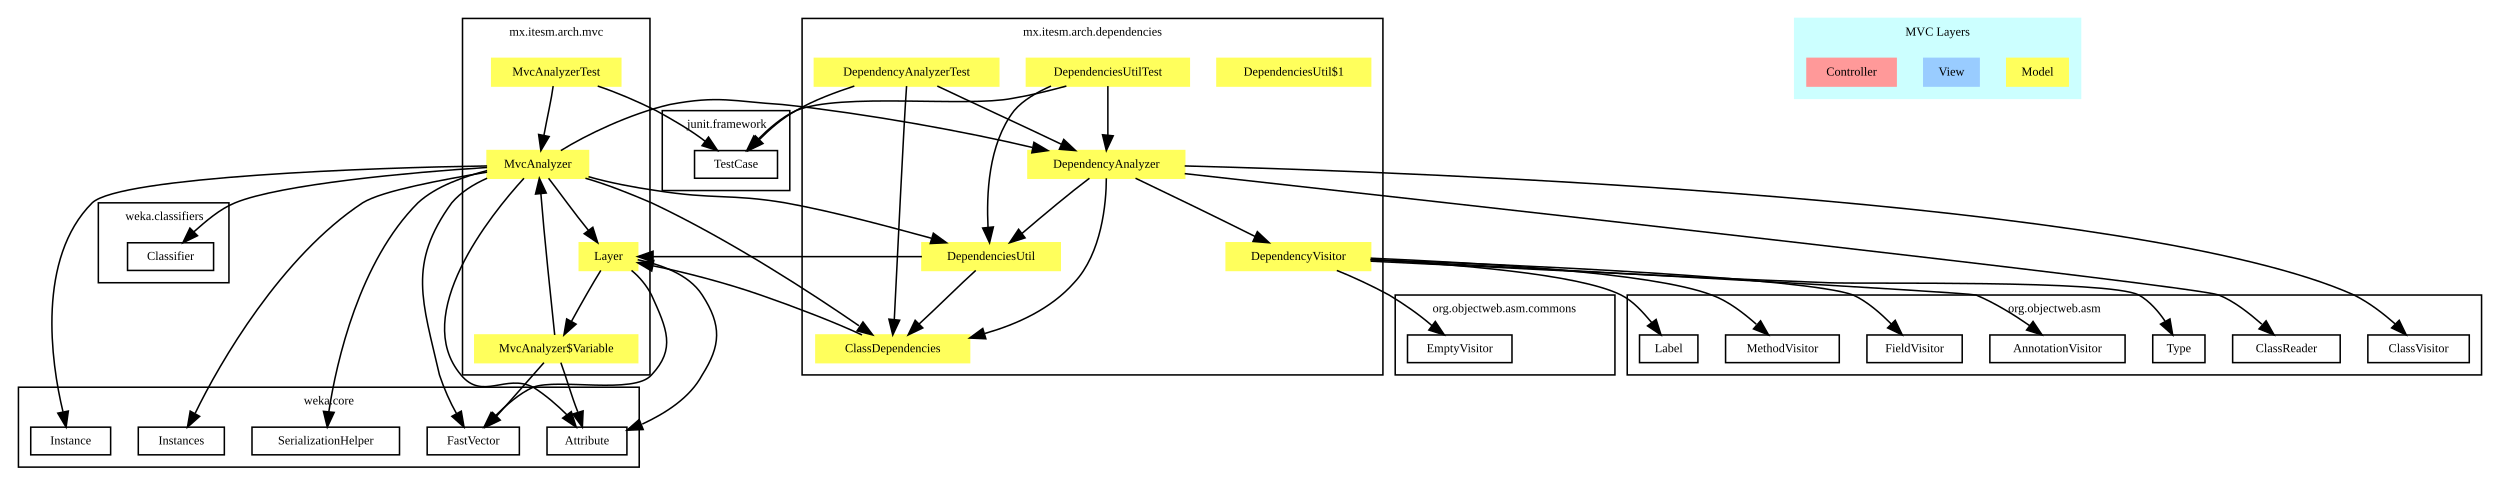
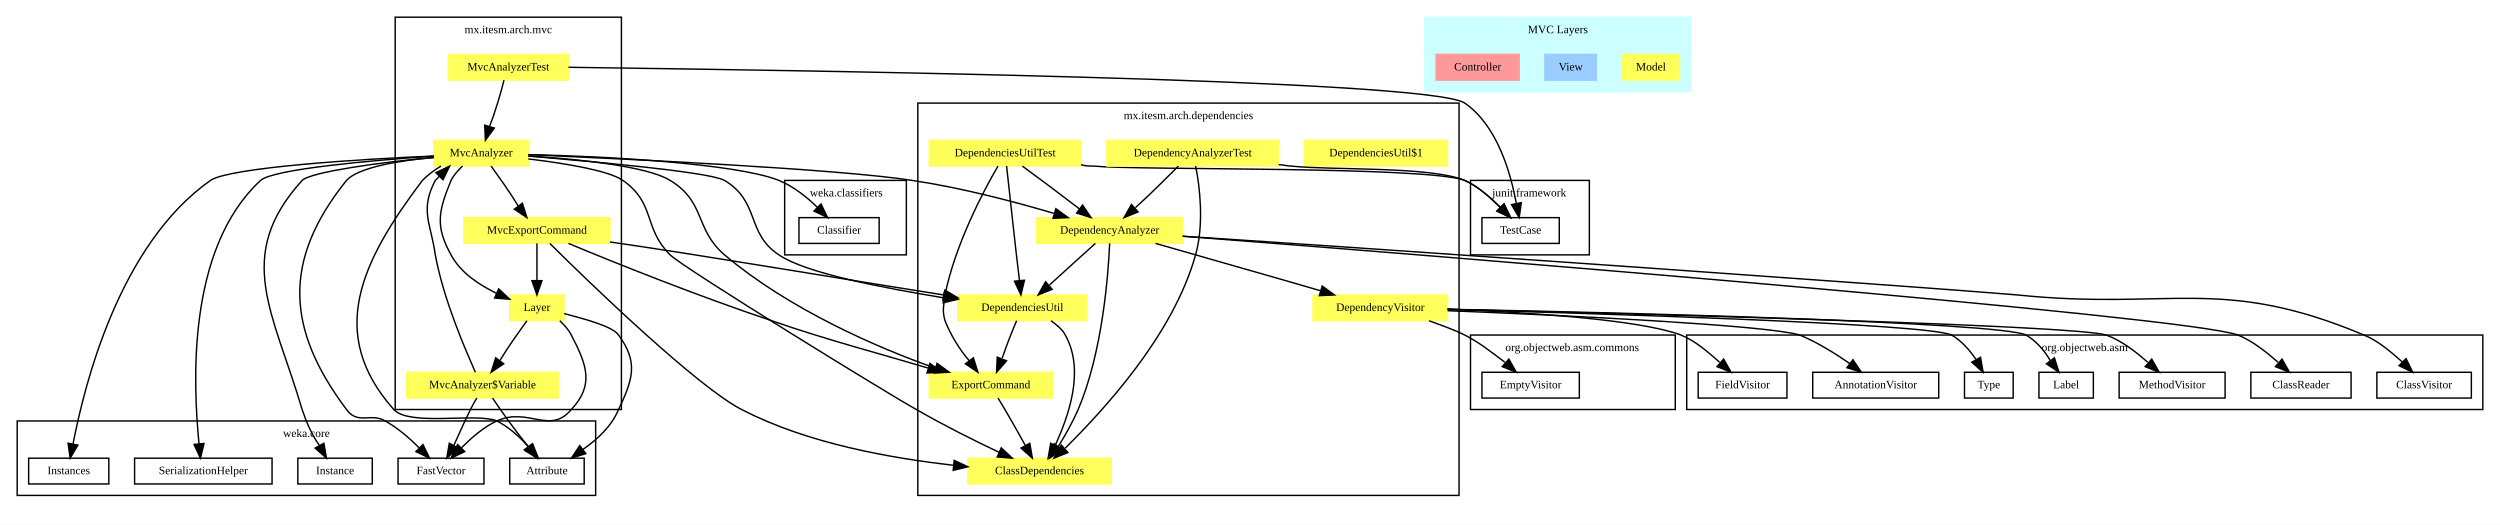
- <svg xmlns="http://www.w3.org/2000/svg" width="1627pt" height="324pt" viewBox="0.00 0.00 1627.00 324.00">
-   <g id="graph0" class="graph" transform="scale(1 1) rotate(0) translate(4 320)">
-     <polygon style="fill:white;stroke:white;" points="-4,4 -4,-320 1623,-320 1623,4 -4,4" />
+ <svg xmlns="http://www.w3.org/2000/svg" width="1746pt" height="366pt" viewBox="0.00 0.00 1746.00 366.00">
+   <g id="graph0" class="graph" transform="scale(1 1) rotate(0) translate(4 362)">
+     <polygon style="fill:white;stroke:white;" points="-4,4 -4,-362 1742,-362 1742,4 -4,4" />
    <g id="cluster2" class="cluster">
-       <polygon style="fill:none;stroke:black;" points="297,-76 297,-308 419,-308 419,-76 297,-76" />
-       <text text-anchor="middle" x="358" y="-296.8" style="font-family:Times New Roman;font-size:8.00;">mx.itesm.arch.mvc</text>
+       <polygon style="fill:none;stroke:black;" points="272,-76 272,-350 430,-350 430,-76 272,-76" />
+       <text text-anchor="middle" x="351" y="-338.8" style="font-family:Times New Roman;font-size:8.00;">mx.itesm.arch.mvc</text>
    </g>
    <g id="cluster3" class="cluster">
-       <polygon style="fill:none;stroke:black;" points="518,-76 518,-308 896,-308 896,-76 518,-76" />
-       <text text-anchor="middle" x="707" y="-296.8" style="font-family:Times New Roman;font-size:8.00;">mx.itesm.arch.dependencies</text>
+       <polygon style="fill:none;stroke:black;" points="637,-16 637,-290 1015,-290 1015,-16 637,-16" />
+       <text text-anchor="middle" x="826" y="-278.8" style="font-family:Times New Roman;font-size:8.00;">mx.itesm.arch.dependencies</text>
    </g>
    <g id="cluster4" class="cluster">
-       <polygon style="fill:none;stroke:black;" points="427,-196 427,-248 510,-248 510,-196 427,-196" />
-       <text text-anchor="middle" x="469" y="-236.8" style="font-family:Times New Roman;font-size:8.00;">junit.framework</text>
+       <polygon style="fill:none;stroke:black;" points="1023,-184 1023,-236 1106,-236 1106,-184 1023,-184" />
+       <text text-anchor="middle" x="1064" y="-224.8" style="font-family:Times New Roman;font-size:8.00;">junit.framework</text>
    </g>
    <g id="cluster5" class="cluster">
-       <polygon style="fill:none;stroke:black;" points="1055,-76 1055,-128 1611,-128 1611,-76 1055,-76" />
-       <text text-anchor="middle" x="1333" y="-116.8" style="font-family:Times New Roman;font-size:8.00;">org.objectweb.asm</text>
+       <polygon style="fill:none;stroke:black;" points="1174,-76 1174,-128 1730,-128 1730,-76 1174,-76" />
+       <text text-anchor="middle" x="1452" y="-116.8" style="font-family:Times New Roman;font-size:8.00;">org.objectweb.asm</text>
    </g>
    <g id="cluster6" class="cluster">
-       <polygon style="fill:none;stroke:black;" points="904,-76 904,-128 1047,-128 1047,-76 904,-76" />
-       <text text-anchor="middle" x="975" y="-116.8" style="font-family:Times New Roman;font-size:8.00;">org.objectweb.asm.commons</text>
+       <polygon style="fill:none;stroke:black;" points="1023,-76 1023,-128 1166,-128 1166,-76 1023,-76" />
+       <text text-anchor="middle" x="1094" y="-116.8" style="font-family:Times New Roman;font-size:8.00;">org.objectweb.asm.commons</text>
    </g>
    <g id="cluster7" class="cluster">
      <polygon style="fill:none;stroke:black;" points="8,-16 8,-68 412,-68 412,-16 8,-16" />
      <text text-anchor="middle" x="210" y="-56.8" style="font-family:Times New Roman;font-size:8.00;">weka.core</text>
    </g>
    <g id="cluster8" class="cluster">
-       <polygon style="fill:none;stroke:black;" points="60,-136 60,-188 145,-188 145,-136 60,-136" />
-       <text text-anchor="middle" x="103" y="-176.8" style="font-family:Times New Roman;font-size:8.00;">weka.classifiers</text>
+       <polygon style="fill:none;stroke:black;" points="544,-184 544,-236 629,-236 629,-184 544,-184" />
+       <text text-anchor="middle" x="587" y="-224.8" style="font-family:Times New Roman;font-size:8.00;">weka.classifiers</text>
    </g>
    <g id="cluster9" class="cluster">
-       <polygon style="fill:#ccffff;stroke:#ccffff;" points="1164,-256 1164,-308 1350,-308 1350,-256 1164,-256" />
-       <text text-anchor="middle" x="1257" y="-296.8" style="font-family:Times New Roman;font-size:8.00;">MVC Layers</text>
+       <polygon style="fill:#ccffff;stroke:#ccffff;" points="991,-298 991,-350 1177,-350 1177,-298 991,-298" />
+       <text text-anchor="middle" x="1084" y="-338.8" style="font-family:Times New Roman;font-size:8.00;">MVC Layers</text>
    </g>
    <g id="node1" class="node">
-       <polygon style="fill:#ffff5c;stroke:#ffff5c;" points="400,-282 316,-282 316,-264 400,-264 400,-282" />
-       <text text-anchor="middle" x="358" y="-270.8" style="font-family:Times New Roman;font-size:8.00;">MvcAnalyzerTest</text>
+       <polygon style="fill:#ffff5c;stroke:#ffff5c;" points="393,-324 309,-324 309,-306 393,-306 393,-324" />
+       <text text-anchor="middle" x="351" y="-312.8" style="font-family:Times New Roman;font-size:8.00;">MvcAnalyzerTest</text>
    </g>
    <g id="node3" class="node">
-       <polygon style="fill:#ffff5c;stroke:#ffff5c;" points="379,-222 313,-222 313,-204 379,-204 379,-222" />
-       <text text-anchor="middle" x="346" y="-210.8" style="font-family:Times New Roman;font-size:8.00;">MvcAnalyzer</text>
+       <polygon style="fill:#ffff5c;stroke:#ffff5c;" points="365,-264 299,-264 299,-246 365,-246 365,-264" />
+       <text text-anchor="middle" x="332" y="-252.8" style="font-family:Times New Roman;font-size:8.00;">MvcAnalyzer</text>
    </g>
    <g id="edge2" class="edge">
-       <path style="fill:none;stroke:black;" d="M356,-264C355,-256 352,-243 350,-232" />
-       <polygon style="fill:black;stroke:black;" points="353.393,-231.119 348,-222 346.529,-232.492 353.393,-231.119" />
+       <path style="fill:none;stroke:black;" d="M348,-306C346,-298 342,-284 338,-274" />
+       <polygon style="fill:black;stroke:black;" points="341.226,-272.573 335,-264 334.521,-274.584 341.226,-272.573" />
    </g>
    <g id="node5" class="node">
-       <polygon style="fill:none;stroke:black;" points="502,-222 448,-222 448,-204 502,-204 502,-222" />
-       <text text-anchor="middle" x="475" y="-210.8" style="font-family:Times New Roman;font-size:8.00;">TestCase</text>
+       <polygon style="fill:none;stroke:black;" points="1085,-210 1031,-210 1031,-192 1085,-192 1085,-210" />
+       <text text-anchor="middle" x="1058" y="-198.8" style="font-family:Times New Roman;font-size:8.00;">TestCase</text>
    </g>
    <g id="edge4" class="edge">
-       <path style="fill:none;stroke:black;" d="M385,-264C397,-260 411,-254 423,-248 434,-242 446,-235 455,-228" />
-       <polygon style="fill:black;stroke:black;" points="457.1,-230.8 463,-222 452.9,-225.2 457.1,-230.8" />
+       <path style="fill:none;stroke:black;" d="M393,-315C537,-313 994,-307 1019,-290 1042,-274 1051,-241 1055,-220" />
+       <polygon style="fill:black;stroke:black;" points="1058.47,-220.492 1057,-210 1051.61,-219.119 1058.47,-220.492" />
    </g>
    <g id="node9" class="node">
      <polygon style="fill:none;stroke:black;" points="334,-42 274,-42 274,-24 334,-24 334,-42" />
      <text text-anchor="middle" x="304" y="-30.8" style="font-family:Times New Roman;font-size:8.00;">FastVector</text>
    </g>
-     <g id="edge30" class="edge">
-       <path style="fill:none;stroke:black;" d="M313,-204C304,-200 296,-195 290,-188 261,-148 271,-124 282,-76 285,-67 289,-58 293,-51" />
-       <polygon style="fill:black;stroke:black;" points="296.203,-52.441 298,-42 290.084,-49.042 296.203,-52.441" />
+     <g id="edge42" class="edge">
+       <path style="fill:none;stroke:black;" d="M299,-252C275,-250 246,-245 238,-236 193,-180 196,-132 238,-76 246,-65 255,-74 265,-68 274,-63 282,-56 289,-49" />
+       <polygon style="fill:black;stroke:black;" points="291.404,-51.546 296,-42 286.454,-46.596 291.404,-51.546" />
    </g>
    <g id="node11" class="node">
      <polygon style="fill:none;stroke:black;" points="404,-42 352,-42 352,-24 404,-24 404,-42" />
      <text text-anchor="middle" x="378" y="-30.8" style="font-family:Times New Roman;font-size:8.00;">Attribute</text>
    </g>
+     <g id="edge40" class="edge">
+       <path style="fill:none;stroke:black;" d="M304,-246C299,-243 295,-240 291,-236 248,-179 224,-129 271,-76 282,-64 329,-74 343,-68 351,-64 359,-57 365,-50" />
+       <polygon style="fill:black;stroke:black;" points="368.049,-51.831 372,-42 362.781,-47.221 368.049,-51.831" />
+     </g>
+     <g id="node12" class="node">
+       <polygon style="fill:#ffff5c;stroke:#ffff5c;" points="422,-210 320,-210 320,-192 422,-192 422,-210" />
+       <text text-anchor="middle" x="371" y="-198.8" style="font-family:Times New Roman;font-size:8.00;">MvcExportCommand</text>
+     </g>
+     <g id="edge32" class="edge">
+       <path style="fill:none;stroke:black;" d="M339,-246C344,-239 352,-228 358,-218" />
+       <polygon style="fill:black;stroke:black;" points="360.8,-220.1 364,-210 355.2,-215.9 360.8,-220.1" />
+     </g>
+     <g id="node14" class="node">
+       <polygon style="fill:#ffff5c;stroke:#ffff5c;" points="772,-42 672,-42 672,-24 772,-24 772,-42" />
+       <text text-anchor="middle" x="722" y="-30.8" style="font-family:Times New Roman;font-size:8.00;">ClassDependencies</text>
+     </g>
+     <g id="edge26" class="edge">
+       <path style="fill:none;stroke:black;" d="M365,-251C390,-248 421,-243 431,-236 454,-220 445,-203 464,-184 473,-175 621,-84 636,-76 655,-65 677,-54 694,-46" />
+       <polygon style="fill:black;stroke:black;" points="695.283,-49.26 703,-42 692.44,-42.863 695.283,-49.26" />
+     </g>
+     <g id="node16" class="node">
+       <polygon style="fill:#ffff5c;stroke:#ffff5c;" points="390,-156 352,-156 352,-138 390,-138 390,-156" />
+       <text text-anchor="middle" x="371" y="-144.8" style="font-family:Times New Roman;font-size:8.00;">Layer</text>
+     </g>
+     <g id="edge34" class="edge">
+       <path style="fill:none;stroke:black;" d="M319,-246C316,-243 313,-240 311,-236 302,-214 300,-204 311,-184 318,-171 331,-163 343,-157" />
+       <polygon style="fill:black;stroke:black;" points="344.283,-160.26 352,-153 341.44,-153.863 344.283,-160.26" />
+     </g>
+     <g id="node18" class="node">
+       <polygon style="fill:#ffff5c;stroke:#ffff5c;" points="755,-156 665,-156 665,-138 755,-138 755,-156" />
+       <text text-anchor="middle" x="710" y="-144.8" style="font-family:Times New Roman;font-size:8.00;">DependenciesUtil</text>
+     </g>
+     <g id="edge30" class="edge">
+       <path style="fill:none;stroke:black;" d="M365,-253C411,-249 491,-242 502,-236 527,-221 517,-199 540,-184 559,-171 613,-161 655,-154" />
+       <polygon style="fill:black;stroke:black;" points="655.398,-157.478 665,-153 654.701,-150.512 655.398,-157.478" />
+     </g>
+     <g id="node20" class="node">
+       <polygon style="fill:#ffff5c;stroke:#ffff5c;" points="731,-102 645,-102 645,-84 731,-84 731,-102" />
+       <text text-anchor="middle" x="688" y="-90.8" style="font-family:Times New Roman;font-size:8.00;">ExportCommand</text>
+     </g>
+     <g id="edge36" class="edge">
+       <path style="fill:none;stroke:black;" d="M365,-253C399,-251 448,-246 464,-236 489,-221 481,-202 502,-184 547,-146 609,-119 649,-105" />
+       <polygon style="fill:black;stroke:black;" points="650.427,-108.226 659,-102 648.416,-101.521 650.427,-108.226" />
+     </g>
+     <g id="node26" class="node">
+       <polygon style="fill:#ffff5c;stroke:#ffff5c;" points="822,-210 720,-210 720,-192 822,-192 822,-210" />
+       <text text-anchor="middle" x="771" y="-198.8" style="font-family:Times New Roman;font-size:8.00;">DependencyAnalyzer</text>
+     </g>
    <g id="edge28" class="edge">
-       <path style="fill:none;stroke:black;" d="M337,-204C315,-180 263,-115 296,-76 310,-59 325,-77 343,-68 351,-63 359,-56 365,-50" />
+       <path style="fill:none;stroke:black;" d="M365,-254C432,-251 582,-244 633,-236 667,-231 705,-221 732,-213" />
+       <polygon style="fill:black;stroke:black;" points="733.427,-216.226 742,-210 731.416,-209.521 733.427,-216.226" />
+     </g>
+     <g id="node32" class="node">
+       <polygon style="fill:none;stroke:black;" points="610,-210 554,-210 554,-192 610,-192 610,-210" />
+       <text text-anchor="middle" x="582" y="-198.8" style="font-family:Times New Roman;font-size:8.00;">Classifier</text>
+     </g>
+     <g id="edge38" class="edge">
+       <path style="fill:none;stroke:black;" d="M365,-254C416,-253 510,-248 540,-236 550,-232 560,-224 567,-217" />
+       <polygon style="fill:black;stroke:black;" points="569.404,-219.546 574,-210 564.454,-214.596 569.404,-219.546" />
+     </g>
+     <g id="node36" class="node">
+       <polygon style="fill:none;stroke:black;" points="256,-42 204,-42 204,-24 256,-24 256,-42" />
+       <text text-anchor="middle" x="230" y="-30.8" style="font-family:Times New Roman;font-size:8.00;">Instance</text>
+     </g>
+     <g id="edge44" class="edge">
+       <path style="fill:none;stroke:black;" d="M299,-252C264,-249 213,-242 207,-236 159,-183 187,-144 207,-76 210,-67 214,-58 219,-51" />
+       <polygon style="fill:black;stroke:black;" points="222.203,-52.441 224,-42 216.084,-49.042 222.203,-52.441" />
+     </g>
+     <g id="node38" class="node">
+       <polygon style="fill:none;stroke:black;" points="72,-42 16,-42 16,-24 72,-24 72,-42" />
+       <text text-anchor="middle" x="44" y="-30.8" style="font-family:Times New Roman;font-size:8.00;">Instances</text>
+     </g>
+     <g id="edge46" class="edge">
+       <path style="fill:none;stroke:black;" d="M299,-253C248,-251 156,-245 143,-236 79,-191 55,-93 47,-52" />
+       <polygon style="fill:black;stroke:black;" points="50.393,-51.119 45,-42 43.529,-52.492 50.393,-51.119" />
+     </g>
+     <g id="node40" class="node">
+       <polygon style="fill:none;stroke:black;" points="186,-42 90,-42 90,-24 186,-24 186,-42" />
+       <text text-anchor="middle" x="138" y="-30.8" style="font-family:Times New Roman;font-size:8.00;">SerializationHelper</text>
+     </g>
+     <g id="edge48" class="edge">
+       <path style="fill:none;stroke:black;" d="M299,-253C256,-250 187,-244 178,-236 126,-188 131,-93 135,-52" />
+       <polygon style="fill:black;stroke:black;" points="138.488,-52.299 136,-42 131.522,-51.602 138.488,-52.299" />
+     </g>
+     <g id="node6" class="node">
+       <polygon style="fill:#ffff5c;stroke:#ffff5c;" points="386,-102 280,-102 280,-84 386,-84 386,-102" />
+       <text text-anchor="middle" x="333" y="-90.8" style="font-family:Times New Roman;font-size:8.00;">MvcAnalyzer$Variable</text>
+     </g>
+     <g id="edge6" class="edge">
+       <path style="fill:none;stroke:black;" d="M328,-102C321,-118 306,-152 300,-184 297,-206 289,-215 300,-236 301,-237 302,-238 303,-239" />
+       <polygon style="fill:black;stroke:black;" points="300.454,-241.404 310,-246 305.404,-236.454 300.454,-241.404" />
+     </g>
+     <g id="edge8" class="edge">
+       <path style="fill:none;stroke:black;" d="M329,-84C324,-76 318,-62 313,-51" />
+       <polygon style="fill:black;stroke:black;" points="315.916,-49.042 308,-42 309.797,-52.441 315.916,-49.042" />
+     </g>
+     <g id="edge10" class="edge">
+       <path style="fill:none;stroke:black;" d="M340,-84C346,-75 356,-61 365,-50" />
      <polygon style="fill:black;stroke:black;" points="367.8,-52.1 371,-42 362.2,-47.9 367.8,-52.1" />
    </g>
-     <g id="node12" class="node">
-       <polygon style="fill:#ffff5c;stroke:#ffff5c;" points="411,-162 373,-162 373,-144 411,-144 411,-162" />
-       <text text-anchor="middle" x="392" y="-150.8" style="font-family:Times New Roman;font-size:8.00;">Layer</text>
+     <g id="edge12" class="edge">
+       <path style="fill:none;stroke:black;" d="M380,-192C407,-165 484,-91 514,-76 560,-52 619,-42 662,-37" />
+       <polygon style="fill:black;stroke:black;" points="662.398,-40.478 672,-36 661.701,-33.513 662.398,-40.478" />
+     </g>
+     <g id="edge14" class="edge">
+       <path style="fill:none;stroke:black;" d="M371,-192C371,-185 371,-175 371,-166" />
+       <polygon style="fill:black;stroke:black;" points="374.5,-166 371,-156 367.5,-166 374.5,-166" />
+     </g>
+     <g id="edge16" class="edge">
+       <path style="fill:none;stroke:black;" d="M422,-193C485,-184 591,-166 655,-156" />
+       <polygon style="fill:black;stroke:black;" points="655.881,-159.393 665,-154 654.508,-152.529 655.881,-159.393" />
+     </g>
+     <g id="edge18" class="edge">
+       <path style="fill:none;stroke:black;" d="M393,-192C424,-179 484,-155 535,-138 572,-125 614,-114 644,-105" />
+       <polygon style="fill:black;stroke:black;" points="645.427,-108.226 654,-102 643.416,-101.521 645.427,-108.226" />
+     </g>
+     <g id="edge20" class="edge">
+       <path style="fill:none;stroke:black;" d="M364,-138C359,-131 351,-120 345,-110" />
+       <polygon style="fill:black;stroke:black;" points="347.8,-107.9 339,-102 342.2,-112.1 347.8,-107.9" />
+     </g>
+     <g id="edge22" class="edge">
+       <path style="fill:none;stroke:black;" d="M387,-138C390,-135 393,-132 395,-128 406,-107 411,-93 395,-76 380,-58 365,-78 343,-68 334,-64 325,-56 318,-49" />
+       <polygon style="fill:black;stroke:black;" points="320.546,-46.596 311,-42 315.596,-51.546 320.546,-46.596" />
    </g>
    <g id="edge24" class="edge">
-       <path style="fill:none;stroke:black;" d="M353,-204C360,-195 370,-181 379,-170" />
-       <polygon style="fill:black;stroke:black;" points="381.8,-172.1 385,-162 376.2,-167.9 381.8,-172.1" />
-     </g>
-     <g id="node17" class="node">
-       <polygon style="fill:#ffff5c;stroke:#ffff5c;" points="627,-102 527,-102 527,-84 627,-84 627,-102" />
-       <text text-anchor="middle" x="577" y="-90.8" style="font-family:Times New Roman;font-size:8.00;">ClassDependencies</text>
-     </g>
-     <g id="edge18" class="edge">
-       <path style="fill:none;stroke:black;" d="M377,-204C391,-200 406,-194 420,-188 471,-164 526,-128 555,-108" />
-       <polygon style="fill:black;stroke:black;" points="557.621,-110.459 564,-102 553.738,-104.635 557.621,-110.459" />
-     </g>
-     <g id="node19" class="node">
-       <polygon style="fill:#ffff5c;stroke:#ffff5c;" points="767,-222 665,-222 665,-204 767,-204 767,-222" />
-       <text text-anchor="middle" x="716" y="-210.8" style="font-family:Times New Roman;font-size:8.00;">DependencyAnalyzer</text>
-     </g>
-     <g id="edge20" class="edge">
-       <path style="fill:none;stroke:black;" d="M361,-222C377,-232 406,-246 432,-252 464,-258 473,-254 505,-252 561,-246 626,-234 668,-224" />
-       <polygon style="fill:black;stroke:black;" points="668.881,-227.393 678,-222 667.508,-220.529 668.881,-227.393" />
-     </g>
-     <g id="node21" class="node">
-       <polygon style="fill:#ffff5c;stroke:#ffff5c;" points="686,-162 596,-162 596,-144 686,-144 686,-162" />
-       <text text-anchor="middle" x="641" y="-150.8" style="font-family:Times New Roman;font-size:8.00;">DependenciesUtil</text>
-     </g>
-     <g id="edge22" class="edge">
-       <path style="fill:none;stroke:black;" d="M379,-205C393,-201 409,-198 423,-196 461,-190 471,-194 507,-188 540,-182 576,-172 602,-165" />
-       <polygon style="fill:black;stroke:black;" points="603.427,-168.226 612,-162 601.416,-161.521 603.427,-168.226" />
-     </g>
-     <g id="node24" class="node">
-       <polygon style="fill:none;stroke:black;" points="135,-162 79,-162 79,-144 135,-144 135,-162" />
-       <text text-anchor="middle" x="107" y="-150.8" style="font-family:Times New Roman;font-size:8.00;">Classifier</text>
-     </g>
-     <g id="edge26" class="edge">
-       <path style="fill:none;stroke:black;" d="M313,-211C264,-208 178,-200 149,-188 139,-184 130,-176 122,-169" />
-       <polygon style="fill:black;stroke:black;" points="124.546,-166.596 115,-162 119.596,-171.546 124.546,-166.596" />
-     </g>
-     <g id="node28" class="node">
-       <polygon style="fill:none;stroke:black;" points="68,-42 16,-42 16,-24 68,-24 68,-42" />
-       <text text-anchor="middle" x="42" y="-30.8" style="font-family:Times New Roman;font-size:8.00;">Instance</text>
-     </g>
-     <g id="edge32" class="edge">
-       <path style="fill:none;stroke:black;" d="M313,-212C240,-211 74,-205 56,-188 20,-152 29,-85 37,-52" />
-       <polygon style="fill:black;stroke:black;" points="40.471,-52.492 39,-42 33.607,-51.119 40.471,-52.492" />
-     </g>
-     <g id="node30" class="node">
-       <polygon style="fill:none;stroke:black;" points="142,-42 86,-42 86,-24 142,-24 142,-42" />
-       <text text-anchor="middle" x="114" y="-30.8" style="font-family:Times New Roman;font-size:8.00;">Instances</text>
-     </g>
-     <g id="edge34" class="edge">
-       <path style="fill:none;stroke:black;" d="M313,-208C284,-203 245,-196 232,-188 179,-153 139,-84 123,-51" />
-       <polygon style="fill:black;stroke:black;" points="125.916,-49.042 118,-42 119.797,-52.441 125.916,-49.042" />
-     </g>
-     <g id="node32" class="node">
-       <polygon style="fill:none;stroke:black;" points="256,-42 160,-42 160,-24 256,-24 256,-42" />
-       <text text-anchor="middle" x="208" y="-30.8" style="font-family:Times New Roman;font-size:8.00;">SerializationHelper</text>
-     </g>
-     <g id="edge36" class="edge">
-       <path style="fill:none;stroke:black;" d="M313,-209C298,-205 280,-199 268,-188 230,-150 215,-85 210,-52" />
-       <polygon style="fill:black;stroke:black;" points="213.478,-51.602 209,-42 206.512,-52.299 213.478,-51.602" />
-     </g>
-     <g id="node6" class="node">
-       <polygon style="fill:#ffff5c;stroke:#ffff5c;" points="411,-102 305,-102 305,-84 411,-84 411,-102" />
-       <text text-anchor="middle" x="358" y="-90.8" style="font-family:Times New Roman;font-size:8.00;">MvcAnalyzer$Variable</text>
-     </g>
-     <g id="edge6" class="edge">
-       <path style="fill:none;stroke:black;" d="M357,-102C355,-121 350,-168 348,-194" />
-       <polygon style="fill:black;stroke:black;" points="344.512,-193.701 347,-204 351.478,-194.398 344.512,-193.701" />
-     </g>
-     <g id="edge8" class="edge">
-       <path style="fill:none;stroke:black;" d="M350,-84C342,-75 329,-60 319,-49" />
-       <polygon style="fill:black;stroke:black;" points="321.546,-46.596 312,-42 316.596,-51.546 321.546,-46.596" />
-     </g>
-     <g id="edge10" class="edge">
-       <path style="fill:none;stroke:black;" d="M361,-84C364,-76 368,-62 372,-52" />
-       <polygon style="fill:black;stroke:black;" points="375.479,-52.584 375,-42 368.774,-50.572 375.479,-52.584" />
-     </g>
-     <g id="edge12" class="edge">
-       <path style="fill:none;stroke:black;" d="M387,-144C382,-136 374,-122 368,-111" />
-       <polygon style="fill:black;stroke:black;" points="370.916,-109.042 363,-102 364.797,-112.441 370.916,-109.042" />
-     </g>
-     <g id="edge14" class="edge">
-       <path style="fill:none;stroke:black;" d="M407,-144C412,-140 417,-134 420,-128 430,-106 436,-93 420,-76 409,-63 359,-74 343,-68 334,-64 325,-56 318,-49" />
-       <polygon style="fill:black;stroke:black;" points="320.546,-46.596 311,-42 315.596,-51.546 320.546,-46.596" />
-     </g>
-     <g id="edge16" class="edge">
-       <path style="fill:none;stroke:black;" d="M411,-151C425,-148 444,-142 453,-128 466,-108 465,-95 453,-76 445,-61 429,-51 414,-44" />
-       <polygon style="fill:black;stroke:black;" points="414.585,-40.464 404,-40 411.985,-46.964 414.585,-40.464" />
+       <path style="fill:none;stroke:black;" d="M390,-143C405,-139 424,-134 428,-128 442,-109 438,-97 428,-76 423,-64 413,-55 403,-48" />
+       <polygon style="fill:black;stroke:black;" points="405.1,-45.2 395,-42 400.9,-50.8 405.1,-45.2" />
+     </g>
+     <g id="edge72" class="edge">
+       <path style="fill:none;stroke:black;" d="M730,-138C734,-135 738,-132 740,-128 754,-103 742,-71 733,-51" />
+       <polygon style="fill:black;stroke:black;" points="735.916,-49.042 728,-42 729.797,-52.441 735.916,-49.042" />
+     </g>
+     <g id="edge74" class="edge">
+       <path style="fill:none;stroke:black;" d="M706,-138C703,-131 699,-121 696,-112" />
+       <polygon style="fill:black;stroke:black;" points="698.964,-109.985 692,-102 692.464,-112.585 698.964,-109.985" />
+     </g>
+     <g id="edge90" class="edge">
+       <path style="fill:none;stroke:black;" d="M693,-84C698,-76 706,-62 712,-51" />
+       <polygon style="fill:black;stroke:black;" points="715.203,-52.441 717,-42 709.084,-49.042 715.203,-52.441" />
+     </g>
+     <g id="edge50" class="edge">
+       <path style="fill:none;stroke:black;" d="M771,-192C770,-170 766,-116 749,-76 745,-67 740,-58 735,-50" />
+       <polygon style="fill:black;stroke:black;" points="737.8,-47.9 729,-42 732.2,-52.1 737.8,-47.9" />
+     </g>
+     <g id="edge54" class="edge">
+       <path style="fill:none;stroke:black;" d="M761,-192C752,-184 739,-172 729,-163" />
+       <polygon style="fill:black;stroke:black;" points="730.831,-159.951 721,-156 726.221,-165.219 730.831,-159.951" />
+     </g>
+     <g id="node43" class="node">
+       <polygon style="fill:#ffff5c;stroke:#ffff5c;" points="1007,-156 913,-156 913,-138 1007,-138 1007,-156" />
+       <text text-anchor="middle" x="960" y="-144.8" style="font-family:Times New Roman;font-size:8.00;">DependencyVisitor</text>
+     </g>
+     <g id="edge52" class="edge">
+       <path style="fill:none;stroke:black;" d="M803,-192C834,-183 884,-169 918,-159" />
+       <polygon style="fill:black;stroke:black;" points="919.427,-162.226 928,-156 917.416,-155.521 919.427,-162.226" />
+     </g>
+     <g id="node46" class="node">
+       <polygon style="fill:none;stroke:black;" points="1638,-102 1568,-102 1568,-84 1638,-84 1638,-102" />
+       <text text-anchor="middle" x="1603" y="-90.8" style="font-family:Times New Roman;font-size:8.00;">ClassReader</text>
+     </g>
+     <g id="edge56" class="edge">
+       <path style="fill:none;stroke:black;" d="M822,-197C992,-184 1525,-141 1559,-128 1569,-124 1579,-116 1587,-109" />
+       <polygon style="fill:black;stroke:black;" points="1589.78,-111.219 1595,-102 1585.17,-105.951 1589.78,-111.219" />
+     </g>
+     <g id="node48" class="node">
+       <polygon style="fill:none;stroke:black;" points="1722,-102 1656,-102 1656,-84 1722,-84 1722,-102" />
+       <text text-anchor="middle" x="1689" y="-90.8" style="font-family:Times New Roman;font-size:8.00;">ClassVisitor</text>
+     </g>
+     <g id="edge58" class="edge">
+       <path style="fill:none;stroke:black;" d="M822,-197C963,-188 1347,-161 1405,-156 1512,-145 1547,-170 1647,-128 1657,-124 1666,-116 1674,-109" />
+       <polygon style="fill:black;stroke:black;" points="1676.4,-111.546 1681,-102 1671.45,-106.596 1676.4,-111.546" />
+     </g>
+     <g id="node51" class="node">
+       <polygon style="fill:none;stroke:black;" points="1402,-102 1368,-102 1368,-84 1402,-84 1402,-102" />
+       <text text-anchor="middle" x="1385" y="-90.8" style="font-family:Times New Roman;font-size:8.00;">Type</text>
+     </g>
+     <g id="edge60" class="edge">
+       <path style="fill:none;stroke:black;" d="M1007,-146C1109,-143 1343,-136 1359,-128 1366,-124 1372,-117 1376,-111" />
+       <polygon style="fill:black;stroke:black;" points="1379.2,-112.441 1381,-102 1373.08,-109.042 1379.2,-112.441" />
+     </g>
+     <g id="node53" class="node">
+       <polygon style="fill:none;stroke:black;" points="1350,-102 1262,-102 1262,-84 1350,-84 1350,-102" />
+       <text text-anchor="middle" x="1306" y="-90.8" style="font-family:Times New Roman;font-size:8.00;">AnnotationVisitor</text>
+     </g>
+     <g id="edge62" class="edge">
+       <path style="fill:none;stroke:black;" d="M1007,-145C1084,-142 1230,-135 1253,-128 1265,-123 1278,-115 1288,-108" />
+       <polygon style="fill:black;stroke:black;" points="1290.1,-110.8 1296,-102 1285.9,-105.2 1290.1,-110.8" />
+     </g>
+     <g id="node55" class="node">
+       <polygon style="fill:none;stroke:black;" points="1244,-102 1182,-102 1182,-84 1244,-84 1244,-102" />
+       <text text-anchor="middle" x="1213" y="-90.8" style="font-family:Times New Roman;font-size:8.00;">FieldVisitor</text>
+     </g>
+     <g id="edge64" class="edge">
+       <path style="fill:none;stroke:black;" d="M1007,-146C1060,-144 1141,-139 1170,-128 1180,-124 1189,-116 1197,-109" />
+       <polygon style="fill:black;stroke:black;" points="1199.78,-111.219 1205,-102 1195.17,-105.951 1199.78,-111.219" />
+     </g>
+     <g id="node57" class="node">
+       <polygon style="fill:none;stroke:black;" points="1550,-102 1476,-102 1476,-84 1550,-84 1550,-102" />
+       <text text-anchor="middle" x="1513" y="-90.8" style="font-family:Times New Roman;font-size:8.00;">MethodVisitor</text>
+     </g>
+     <g id="edge66" class="edge">
+       <path style="fill:none;stroke:black;" d="M1007,-146C1129,-143 1445,-135 1467,-128 1478,-124 1488,-116 1496,-109" />
+       <polygon style="fill:black;stroke:black;" points="1498.78,-111.219 1504,-102 1494.17,-105.951 1498.78,-111.219" />
+     </g>
+     <g id="node59" class="node">
+       <polygon style="fill:none;stroke:black;" points="1099,-102 1031,-102 1031,-84 1099,-84 1099,-102" />
+       <text text-anchor="middle" x="1065" y="-90.8" style="font-family:Times New Roman;font-size:8.00;">EmptyVisitor</text>
+     </g>
+     <g id="edge68" class="edge">
+       <path style="fill:none;stroke:black;" d="M994,-138C1002,-135 1011,-132 1019,-128 1029,-123 1039,-115 1047,-109" />
+       <polygon style="fill:black;stroke:black;" points="1049.78,-111.219 1055,-102 1045.17,-105.951 1049.78,-111.219" />
+     </g>
+     <g id="node61" class="node">
+       <polygon style="fill:none;stroke:black;" points="1458,-102 1420,-102 1420,-84 1458,-84 1458,-102" />
+       <text text-anchor="middle" x="1439" y="-90.8" style="font-family:Times New Roman;font-size:8.00;">Label</text>
    </g>
    <g id="edge70" class="edge">
-       <path style="fill:none;stroke:black;" d="M557,-102C540,-110 514,-120 491,-128 468,-136 441,-143 421,-147" />
-       <polygon style="fill:black;stroke:black;" points="420.119,-143.607 411,-149 421.492,-150.471 420.119,-143.607" />
-     </g>
-     <g id="edge38" class="edge">
-       <path style="fill:none;stroke:black;" d="M716,-204C716,-188 713,-155 695,-136 680,-119 658,-109 637,-103" />
-       <polygon style="fill:black;stroke:black;" points="637.584,-99.521 627,-100 635.573,-106.226 637.584,-99.521" />
-     </g>
-     <g id="edge42" class="edge">
-       <path style="fill:none;stroke:black;" d="M705,-204C693,-195 675,-180 661,-168" />
-       <polygon style="fill:black;stroke:black;" points="663.1,-165.2 653,-162 658.9,-170.8 663.1,-165.2" />
-     </g>
-     <g id="node35" class="node">
-       <polygon style="fill:#ffff5c;stroke:#ffff5c;" points="888,-162 794,-162 794,-144 888,-144 888,-162" />
-       <text text-anchor="middle" x="841" y="-150.8" style="font-family:Times New Roman;font-size:8.00;">DependencyVisitor</text>
-     </g>
-     <g id="edge40" class="edge">
-       <path style="fill:none;stroke:black;" d="M735,-204C756,-194 789,-178 813,-166" />
-       <polygon style="fill:black;stroke:black;" points="814.283,-169.26 822,-162 811.44,-162.863 814.283,-169.26" />
-     </g>
-     <g id="node38" class="node">
-       <polygon style="fill:none;stroke:black;" points="1519,-102 1449,-102 1449,-84 1519,-84 1519,-102" />
-       <text text-anchor="middle" x="1484" y="-90.8" style="font-family:Times New Roman;font-size:8.00;">ClassReader</text>
-     </g>
-     <g id="edge44" class="edge">
-       <path style="fill:none;stroke:black;" d="M767,-207C929,-189 1424,-134 1440,-128 1450,-124 1460,-116 1468,-109" />
-       <polygon style="fill:black;stroke:black;" points="1470.78,-111.219 1476,-102 1466.17,-105.951 1470.78,-111.219" />
-     </g>
-     <g id="node40" class="node">
-       <polygon style="fill:none;stroke:black;" points="1603,-102 1537,-102 1537,-84 1603,-84 1603,-102" />
-       <text text-anchor="middle" x="1570" y="-90.8" style="font-family:Times New Roman;font-size:8.00;">ClassVisitor</text>
-     </g>
-     <g id="edge46" class="edge">
-       <path style="fill:none;stroke:black;" d="M767,-212C923,-208 1390,-190 1528,-128 1538,-123 1547,-116 1555,-109" />
-       <polygon style="fill:black;stroke:black;" points="1557.4,-111.546 1562,-102 1552.45,-106.596 1557.4,-111.546" />
-     </g>
-     <g id="edge62" class="edge">
-       <path style="fill:none;stroke:black;" d="M596,-153C537,-153 480,-153 421,-153" />
-       <polygon style="fill:black;stroke:black;" points="421,-149.5 411,-153 421,-156.5 421,-149.5" />
-     </g>
-     <g id="edge60" class="edge">
-       <path style="fill:none;stroke:black;" d="M631,-144C621,-135 606,-120 594,-109" />
-       <polygon style="fill:black;stroke:black;" points="596.546,-106.596 587,-102 591.596,-111.546 596.546,-106.596" />
-     </g>
-     <g id="node43" class="node">
-       <polygon style="fill:none;stroke:black;" points="1431,-102 1397,-102 1397,-84 1431,-84 1431,-102" />
-       <text text-anchor="middle" x="1414" y="-90.8" style="font-family:Times New Roman;font-size:8.00;">Type</text>
-     </g>
-     <g id="edge48" class="edge">
-       <path style="fill:none;stroke:black;" d="M888,-150C954,-147 1079,-140 1186,-136 1208,-135 1368,-138 1388,-128 1395,-124 1401,-117 1405,-111" />
-       <polygon style="fill:black;stroke:black;" points="1408.2,-112.441 1410,-102 1402.08,-109.042 1408.2,-112.441" />
-     </g>
-     <g id="node45" class="node">
-       <polygon style="fill:none;stroke:black;" points="1379,-102 1291,-102 1291,-84 1379,-84 1379,-102" />
-       <text text-anchor="middle" x="1335" y="-90.8" style="font-family:Times New Roman;font-size:8.00;">AnnotationVisitor</text>
-     </g>
-     <g id="edge50" class="edge">
-       <path style="fill:none;stroke:black;" d="M888,-151C1000,-145 1272,-130 1282,-128 1294,-123 1307,-115 1317,-108" />
-       <polygon style="fill:black;stroke:black;" points="1319.1,-110.8 1325,-102 1314.9,-105.2 1319.1,-110.8" />
-     </g>
-     <g id="node47" class="node">
-       <polygon style="fill:none;stroke:black;" points="1273,-102 1211,-102 1211,-84 1273,-84 1273,-102" />
-       <text text-anchor="middle" x="1242" y="-90.8" style="font-family:Times New Roman;font-size:8.00;">FieldVisitor</text>
-     </g>
-     <g id="edge52" class="edge">
-       <path style="fill:none;stroke:black;" d="M888,-151C979,-148 1173,-139 1202,-128 1211,-124 1220,-116 1227,-109" />
-       <polygon style="fill:black;stroke:black;" points="1229.4,-111.546 1234,-102 1224.45,-106.596 1229.4,-111.546" />
+       <path style="fill:none;stroke:black;" d="M1007,-146C1119,-144 1393,-137 1411,-128 1418,-124 1424,-117 1428,-110" />
+       <polygon style="fill:black;stroke:black;" points="1430.8,-112.1 1434,-102 1425.2,-107.9 1430.8,-112.1" />
    </g>
    <g id="node49" class="node">
-       <polygon style="fill:none;stroke:black;" points="1193,-102 1119,-102 1119,-84 1193,-84 1193,-102" />
-       <text text-anchor="middle" x="1156" y="-90.8" style="font-family:Times New Roman;font-size:8.00;">MethodVisitor</text>
-     </g>
-     <g id="edge54" class="edge">
-       <path style="fill:none;stroke:black;" d="M888,-152C954,-149 1071,-143 1110,-128 1121,-124 1131,-116 1139,-109" />
-       <polygon style="fill:black;stroke:black;" points="1141.78,-111.219 1147,-102 1137.17,-105.951 1141.78,-111.219" />
-     </g>
-     <g id="node51" class="node">
-       <polygon style="fill:none;stroke:black;" points="980,-102 912,-102 912,-84 980,-84 980,-102" />
-       <text text-anchor="middle" x="946" y="-90.8" style="font-family:Times New Roman;font-size:8.00;">EmptyVisitor</text>
-     </g>
-     <g id="edge56" class="edge">
-       <path style="fill:none;stroke:black;" d="M866,-144C876,-140 889,-134 900,-128 910,-122 920,-115 928,-108" />
-       <polygon style="fill:black;stroke:black;" points="930.1,-110.8 936,-102 925.9,-105.2 930.1,-110.8" />
-     </g>
-     <g id="node53" class="node">
-       <polygon style="fill:none;stroke:black;" points="1101,-102 1063,-102 1063,-84 1101,-84 1101,-102" />
-       <text text-anchor="middle" x="1082" y="-90.8" style="font-family:Times New Roman;font-size:8.00;">Label</text>
-     </g>
-     <g id="edge58" class="edge">
-       <path style="fill:none;stroke:black;" d="M888,-151C941,-148 1023,-142 1051,-128 1059,-124 1065,-117 1071,-110" />
-       <polygon style="fill:black;stroke:black;" points="1073.8,-112.1 1077,-102 1068.2,-107.9 1073.8,-112.1" />
-     </g>
-     <g id="node41" class="node">
-       <polygon style="fill:#ffff5c;stroke:#ffff5c;" points="888,-282 788,-282 788,-264 888,-264 888,-282" />
-       <text text-anchor="middle" x="838" y="-270.8" style="font-family:Times New Roman;font-size:8.00;">DependenciesUtil$1</text>
-     </g>
-     <g id="node56" class="node">
-       <polygon style="fill:#ffff5c;stroke:#ffff5c;" points="770,-282 664,-282 664,-264 770,-264 770,-282" />
-       <text text-anchor="middle" x="717" y="-270.8" style="font-family:Times New Roman;font-size:8.00;">DependenciesUtilTest</text>
-     </g>
-     <g id="edge68" class="edge">
-       <path style="fill:none;stroke:black;" d="M690,-264C679,-261 667,-258 655,-256 625,-250 543,-260 514,-248 505,-244 496,-236 489,-229" />
-       <polygon style="fill:black;stroke:black;" points="491.546,-226.596 482,-222 486.596,-231.546 491.546,-226.596" />
-     </g>
-     <g id="edge66" class="edge">
-       <path style="fill:none;stroke:black;" d="M717,-264C717,-256 717,-243 717,-232" />
-       <polygon style="fill:black;stroke:black;" points="720.478,-231.602 716,-222 713.512,-232.299 720.478,-231.602" />
-     </g>
-     <g id="edge64" class="edge">
-       <path style="fill:none;stroke:black;" d="M680,-264C671,-260 662,-255 656,-248 639,-226 638,-193 639,-172" />
-       <polygon style="fill:black;stroke:black;" points="642.488,-172.299 640,-162 635.522,-171.602 642.488,-172.299" />
-     </g>
-     <g id="node61" class="node">
-       <polygon style="fill:#ffff5c;stroke:#ffff5c;" points="646,-282 526,-282 526,-264 646,-264 646,-282" />
-       <text text-anchor="middle" x="586" y="-270.8" style="font-family:Times New Roman;font-size:8.00;">DependencyAnalyzerTest</text>
+       <polygon style="fill:#ffff5c;stroke:#ffff5c;" points="1007,-264 907,-264 907,-246 1007,-246 1007,-264" />
+       <text text-anchor="middle" x="957" y="-252.8" style="font-family:Times New Roman;font-size:8.00;">DependenciesUtil$1</text>
+     </g>
+     <g id="node64" class="node">
+       <polygon style="fill:#ffff5c;stroke:#ffff5c;" points="751,-264 645,-264 645,-246 751,-246 751,-264" />
+       <text text-anchor="middle" x="698" y="-252.8" style="font-family:Times New Roman;font-size:8.00;">DependenciesUtilTest</text>
+     </g>
+     <g id="edge82" class="edge">
+       <path style="fill:none;stroke:black;" d="M751,-247C754,-246 757,-246 760,-246 789,-243 993,-246 1019,-236 1028,-232 1037,-224 1044,-217" />
+       <polygon style="fill:black;stroke:black;" points="1046.4,-219.546 1051,-210 1041.45,-214.596 1046.4,-219.546" />
    </g>
    <g id="edge76" class="edge">
-       <path style="fill:none;stroke:black;" d="M552,-264C540,-260 526,-255 514,-248 505,-243 497,-236 490,-229" />
-       <polygon style="fill:black;stroke:black;" points="492.546,-226.596 483,-222 487.596,-231.546 492.546,-226.596" />
-     </g>
-     <g id="edge72" class="edge">
-       <path style="fill:none;stroke:black;" d="M586,-264C584,-236 580,-151 578,-112" />
-       <polygon style="fill:black;stroke:black;" points="581.478,-111.602 577,-102 574.512,-112.299 581.478,-111.602" />
-     </g>
-     <g id="edge74" class="edge">
-       <path style="fill:none;stroke:black;" d="M606,-264C627,-254 662,-238 687,-226" />
-       <polygon style="fill:black;stroke:black;" points="688.283,-229.26 696,-222 685.44,-222.863 688.283,-229.26" />
-     </g>
-     <g id="node72" class="node">
-       <polygon style="fill:#ffff5c;stroke:#ffff5c;" points="1342,-282 1302,-282 1302,-264 1342,-264 1342,-282" />
-       <text text-anchor="middle" x="1322" y="-270.8" style="font-family:Times New Roman;font-size:8.00;">Model</text>
-     </g>
-     <g id="node73" class="node">
-       <polygon style="fill:#99ccff;stroke:#99ccff;" points="1284,-282 1248,-282 1248,-264 1284,-264 1284,-282" />
-       <text text-anchor="middle" x="1266" y="-270.8" style="font-family:Times New Roman;font-size:8.00;">View</text>
-     </g>
-     <g id="node74" class="node">
-       <polygon style="fill:#ff9999;stroke:#ff9999;" points="1230,-282 1172,-282 1172,-264 1230,-264 1230,-282" />
-       <text text-anchor="middle" x="1201" y="-270.8" style="font-family:Times New Roman;font-size:8.00;">Controller</text>
+       <path style="fill:none;stroke:black;" d="M699,-246C701,-229 705,-190 708,-166" />
+       <polygon style="fill:black;stroke:black;" points="711.488,-166.299 709,-156 704.522,-165.602 711.488,-166.299" />
+     </g>
+     <g id="edge78" class="edge">
+       <path style="fill:none;stroke:black;" d="M693,-246C683,-229 663,-191 656,-156 655,-148 654,-145 656,-138 660,-128 666,-118 673,-110" />
+       <polygon style="fill:black;stroke:black;" points="675.8,-112.1 679,-102 670.2,-107.9 675.8,-112.1" />
+     </g>
+     <g id="edge80" class="edge">
+       <path style="fill:none;stroke:black;" d="M710,-246C721,-238 737,-226 750,-216" />
+       <polygon style="fill:black;stroke:black;" points="752.1,-218.8 758,-210 747.9,-213.2 752.1,-218.8" />
+     </g>
+     <g id="node69" class="node">
+       <polygon style="fill:#ffff5c;stroke:#ffff5c;" points="889,-264 769,-264 769,-246 889,-246 889,-264" />
+       <text text-anchor="middle" x="829" y="-252.8" style="font-family:Times New Roman;font-size:8.00;">DependencyAnalyzerTest</text>
+     </g>
+     <g id="edge88" class="edge">
+       <path style="fill:none;stroke:black;" d="M889,-247C892,-247 895,-246 898,-246 925,-243 995,-246 1019,-236 1028,-232 1037,-224 1044,-217" />
+       <polygon style="fill:black;stroke:black;" points="1046.4,-219.546 1051,-210 1041.45,-214.596 1046.4,-219.546" />
+     </g>
+     <g id="edge84" class="edge">
+       <path style="fill:none;stroke:black;" d="M831,-246C834,-232 837,-205 831,-184 815,-127 766,-75 740,-49" />
+       <polygon style="fill:black;stroke:black;" points="741.831,-45.951 732,-42 737.221,-51.219 741.831,-45.951" />
+     </g>
+     <g id="edge86" class="edge">
+       <path style="fill:none;stroke:black;" d="M819,-246C811,-238 799,-226 789,-217" />
+       <polygon style="fill:black;stroke:black;" points="790.831,-213.951 781,-210 786.221,-219.219 790.831,-213.951" />
+     </g>
+     <g id="node81" class="node">
+       <polygon style="fill:#ffff5c;stroke:#ffff5c;" points="1169,-324 1129,-324 1129,-306 1169,-306 1169,-324" />
+       <text text-anchor="middle" x="1149" y="-312.8" style="font-family:Times New Roman;font-size:8.00;">Model</text>
+     </g>
+     <g id="node82" class="node">
+       <polygon style="fill:#99ccff;stroke:#99ccff;" points="1111,-324 1075,-324 1075,-306 1111,-306 1111,-324" />
+       <text text-anchor="middle" x="1093" y="-312.8" style="font-family:Times New Roman;font-size:8.00;">View</text>
+     </g>
+     <g id="node83" class="node">
+       <polygon style="fill:#ff9999;stroke:#ff9999;" points="1057,-324 999,-324 999,-306 1057,-306 1057,-324" />
+       <text text-anchor="middle" x="1028" y="-312.8" style="font-family:Times New Roman;font-size:8.00;">Controller</text>
    </g>
  </g>
</svg>
